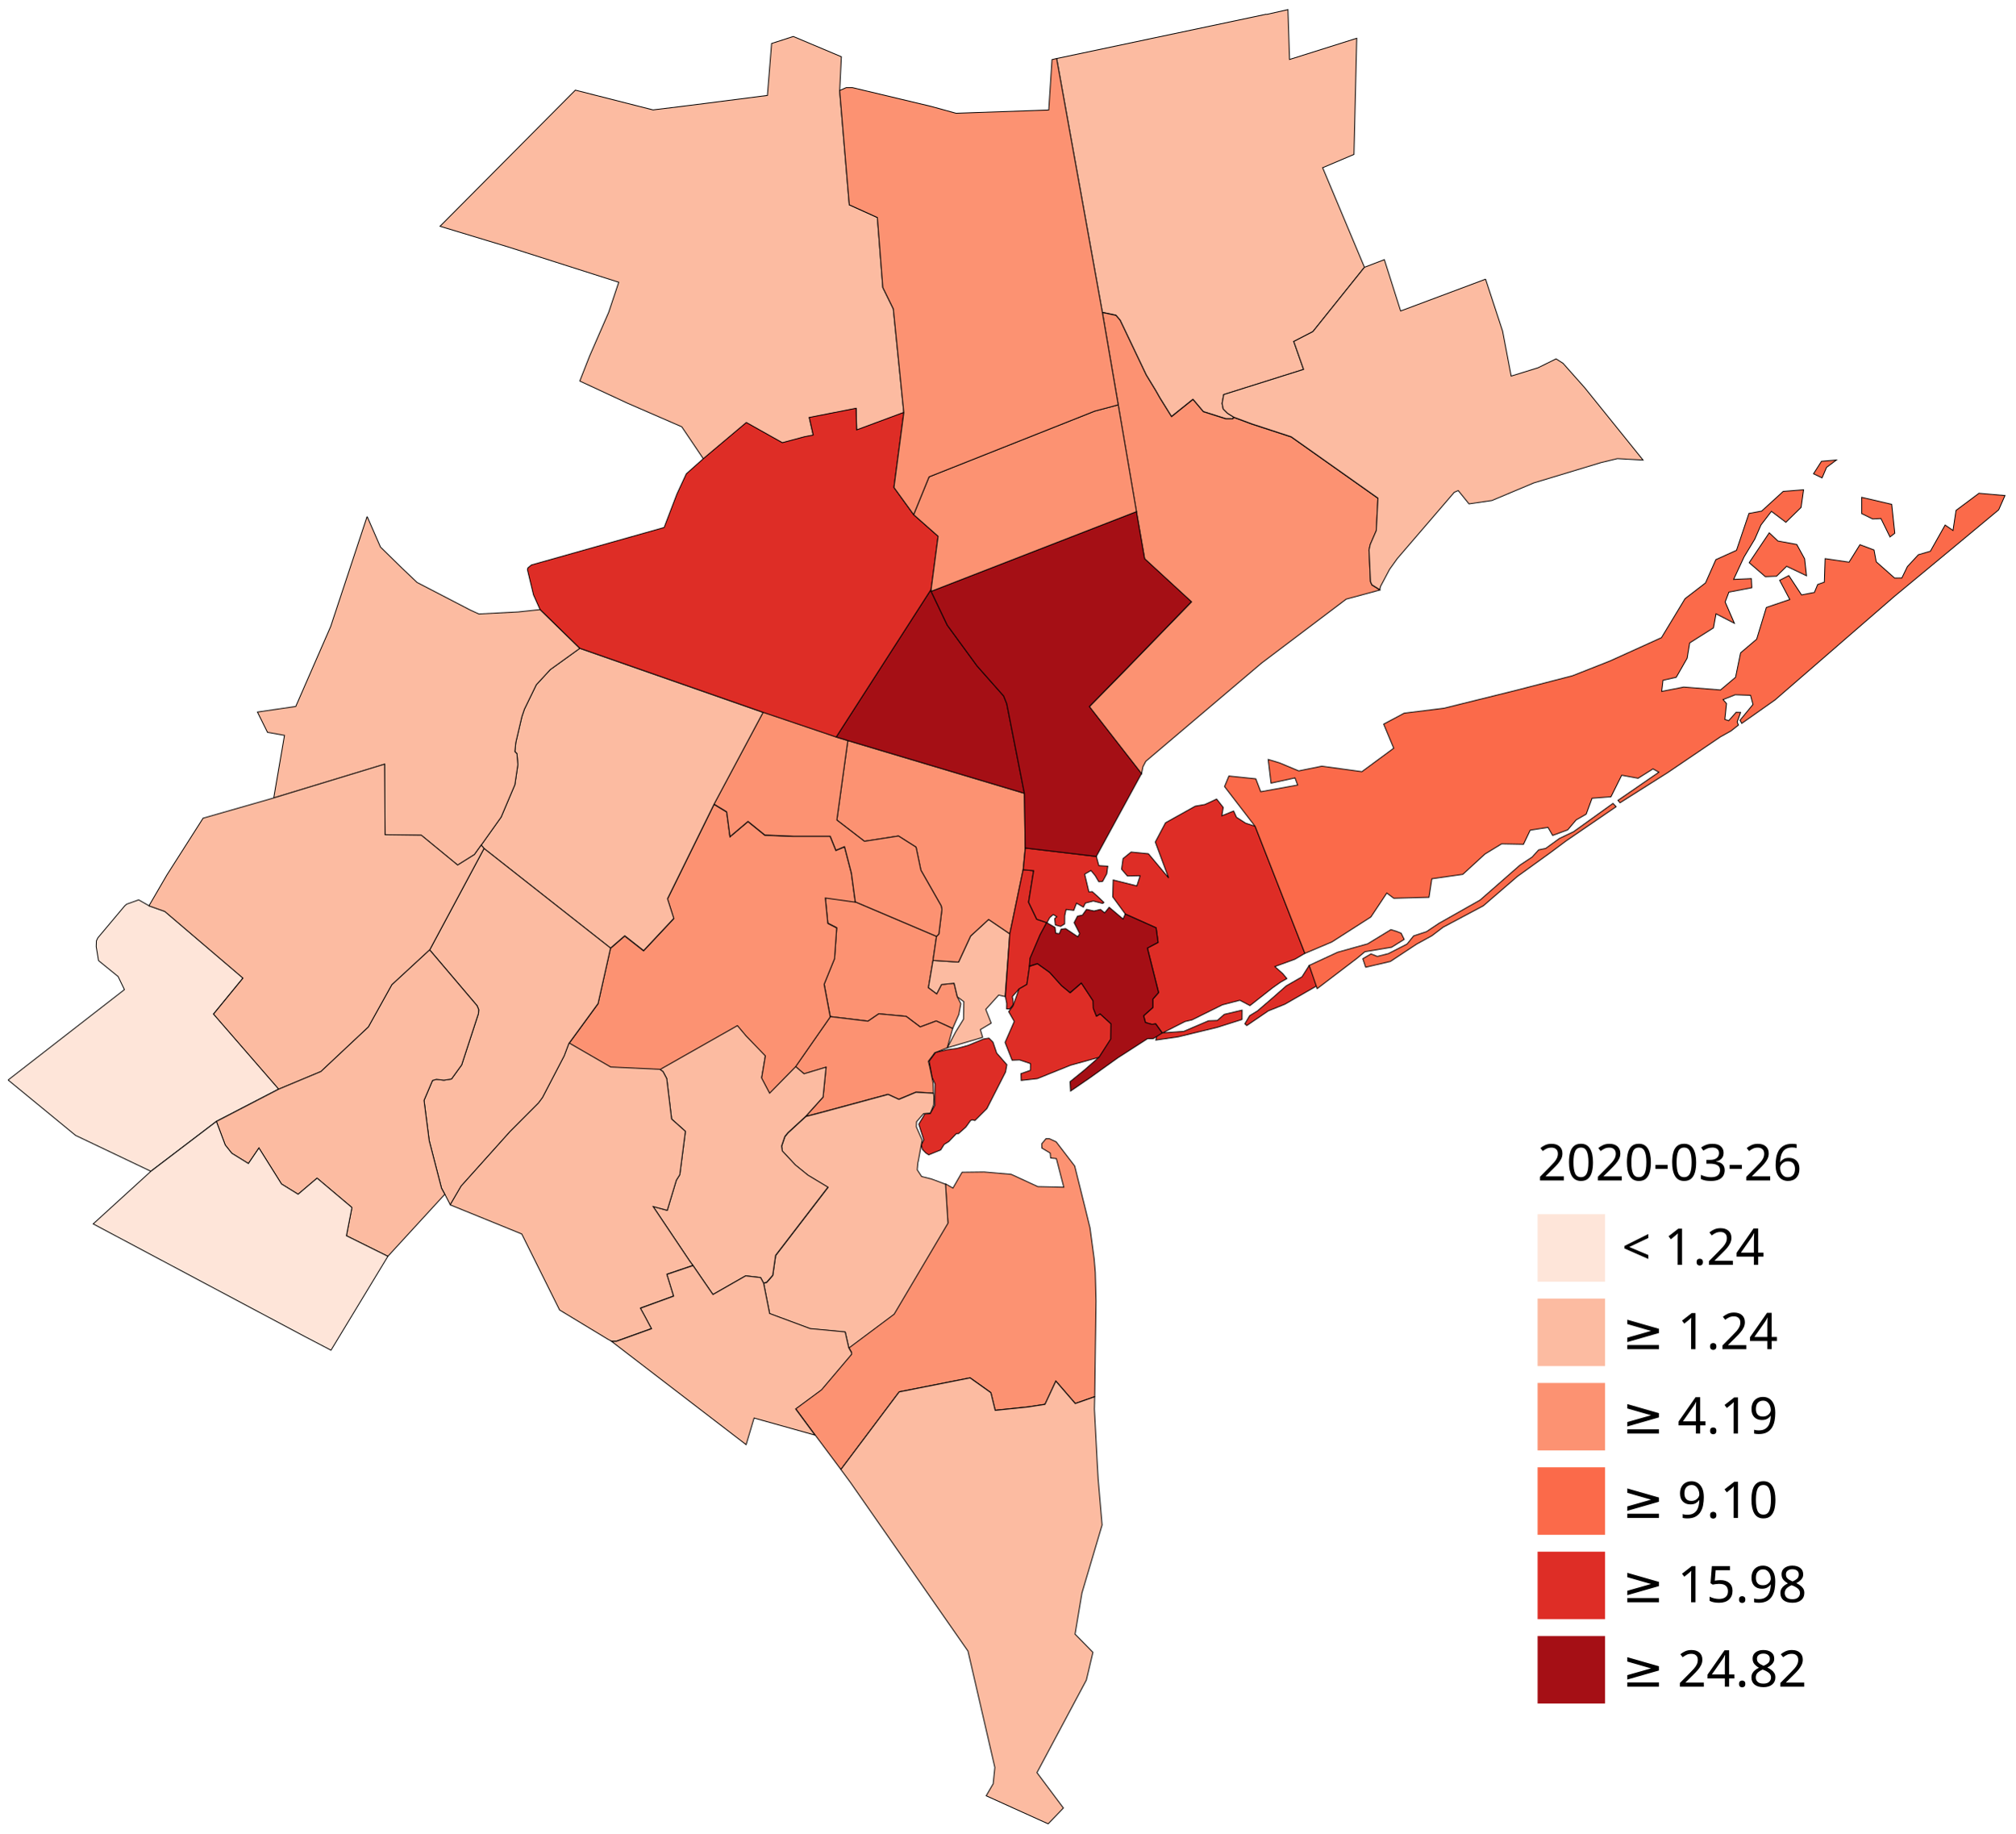
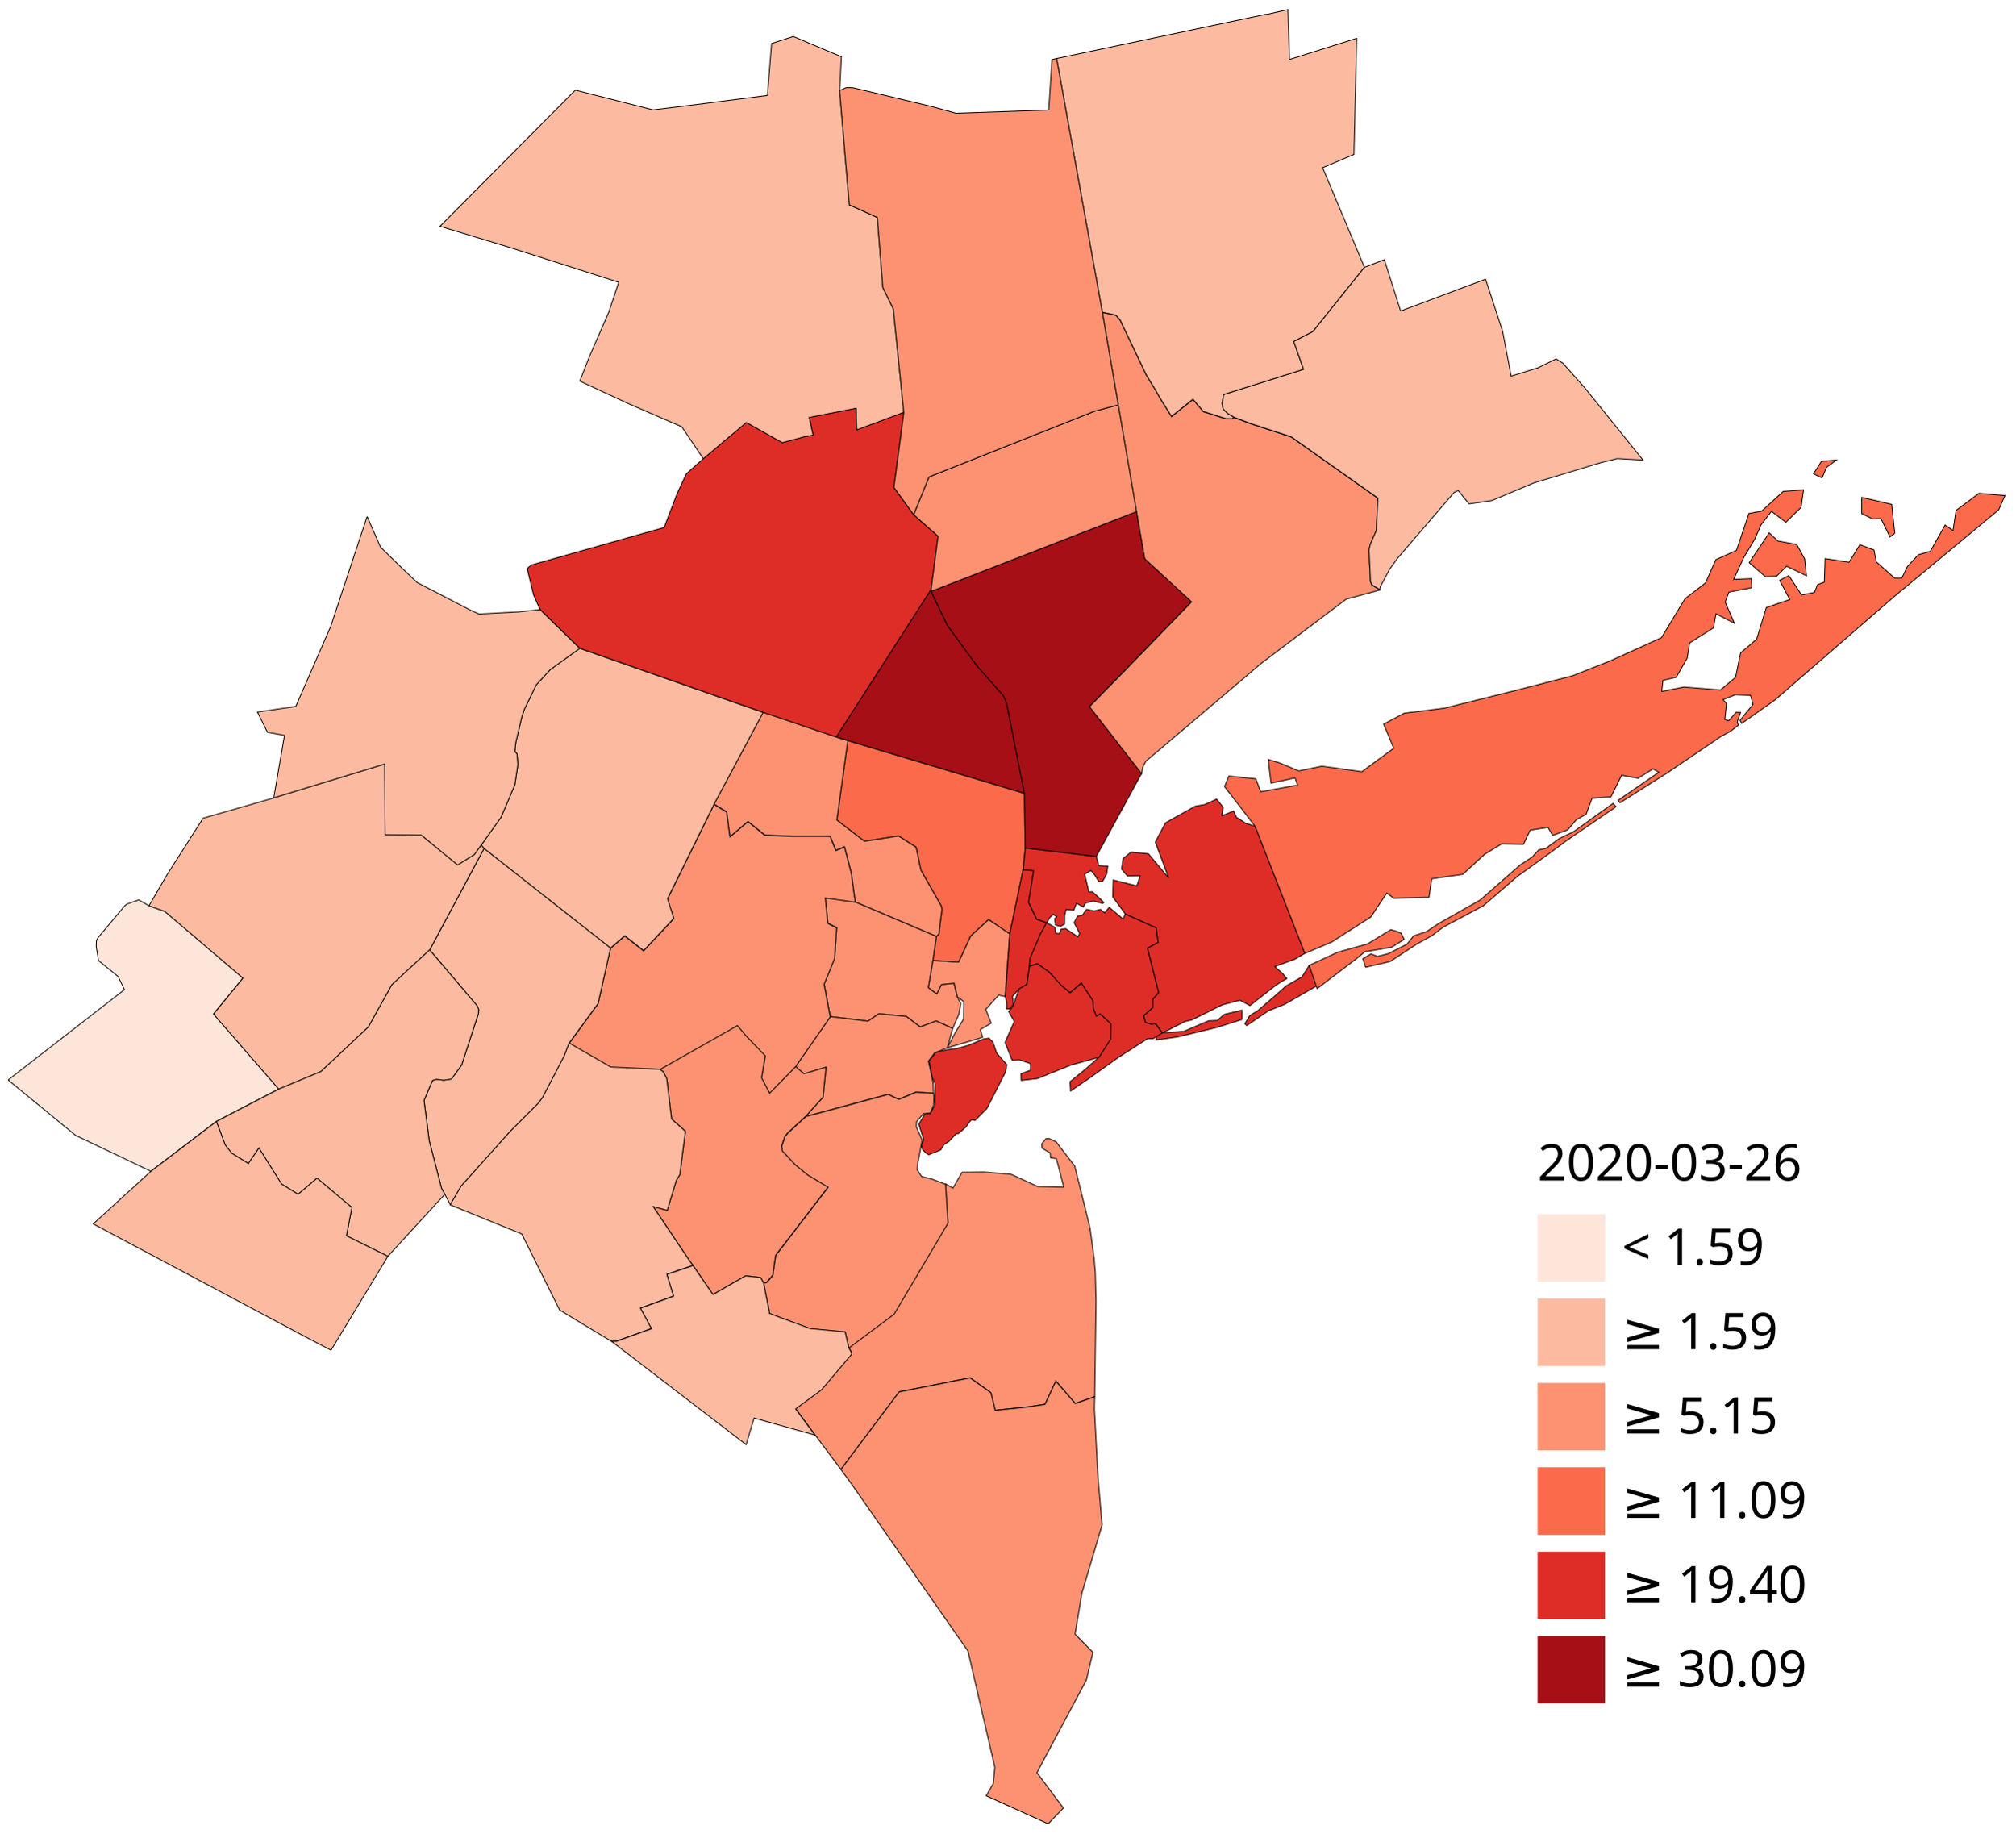
<svg xmlns="http://www.w3.org/2000/svg" id="svg4045" version="1.1" viewBox="0 0 316.019 287.485" height="1086.557" width="1194.401">
  <g transform="translate(108.116 49.338)" id="layer1">
    <g transform="matrix(4.55406 0 0 4.54983 -4052.057 -828.899)" id="g3993" stroke="#000" stroke-width="0.029">
      <path d="m 909.638,171.837 0.74,-0.168 0.055,1.719 2.314,-0.731 -0.095,4.002 -1.079,0.459 1.439,3.43 -1.776,2.218 -0.659,0.34 0.338,0.963 -2.75,0.867 -0.055,0.306 0.037,0.191 0.146,0.146 0.218,0.136 -0.032,0.05 h -0.241 l -0.775,-0.246 -0.357,-0.423 -0.739,0.594 -0.397,-0.639 -0.15,-0.264 -0.323,-0.531 -0.9,-1.89 -0.144,-0.168 -0.467,-0.1 -1.574,-8.743 7.224,-1.528" style="fill:#fcbba1" />
      <path d="m 904.534,185.29 -0.546,-3.182 0.467,0.1 0.144,0.168 0.9,1.89 0.323,0.531 0.15,0.264 0.397,0.639 0.739,-0.594 0.357,0.423 0.775,0.246 h 0.241 l 0.032,-0.05 0.626,0.233 1.351,0.442 2.988,2.115 -0.057,1.116 -0.209,0.481 -0.041,0.186 0.05,1.094 0.048,0.109 0.275,0.171 -1.159,0.314 -2.91,2.2 -3.992,3.389 -0.098,0.188 -0.05,0.247 -1.797,-2.312 1.252,-1.278 2.264,-2.334 -1.611,-1.483 -0.282,-1.623 -0.628,-3.68" style="fill:#fc9272" />
      <path d="m 917.183,180.958 0.587,1.792 0.295,1.549 0.926,-0.287 0.62,-0.307 0.241,0.154 0.747,0.843 2.008,2.492 -0.884,-0.05 -0.562,0.136 -2.314,0.7 -1.446,0.608 -0.788,0.115 -0.371,-0.459 -0.136,0.06 -1.961,2.283 -0.266,0.371 -0.314,0.594 -0.021,0.09 v 0.02 l -0.275,-0.171 -0.048,-0.109 -0.05,-1.094 0.041,-0.186 0.209,-0.481 0.057,-1.116 -2.988,-2.115 -1.351,-0.442 -0.626,-0.233 -0.218,-0.136 -0.146,-0.146 -0.037,-0.191 0.055,-0.306 2.75,-0.867 -0.338,-0.963 0.659,-0.34 1.776,-2.218 0.684,-0.262 0.56,1.769 2.927,-1.097" style="fill:#fcbba1" />
      <path d="m 898.583,212.137 0.259,0.148 0.313,-0.546 0.762,-0.009 0.929,0.08 0.919,0.424 0.894,0.021 -0.255,-0.987 -0.198,-0.021 -0.014,-0.169 -0.286,-0.171 -0.007,-0.149 0.089,-0.105 0.055,-0.07 h 0.121 l 0.232,0.107 0.639,0.835 0.385,1.55 0.13,0.535 0.011,0.04 0.144,1.075 0.039,0.467 0.025,0.99 -0.045,3.287 -0.669,0.236 -0.669,-0.774 -0.374,0.802 -0.571,0.088 -1.144,0.119 -0.148,-0.609 -0.715,-0.51 -2.444,0.483 -2.008,2.676 -0.893,-1.196 -0.665,-0.901 0.891,-0.659 1.034,-1.221 v -0.06 l -0.095,-0.168 1.559,-1.166 1.854,-3.136 -0.084,-1.347" style="fill:#fc9272" />
-       <path d="m 894.981,221.987 2.008,-2.676 2.444,-0.483 0.715,0.51 0.148,0.609 1.144,-0.119 0.571,-0.088 0.374,-0.802 0.669,0.774 0.669,-0.235 -0.009,0.426 0.098,1.879 0.03,0.523 0.136,1.59 -0.694,2.345 -0.237,1.418 0.615,0.626 -0.226,0.956 -1.701,3.19 0.91,1.219 -0.524,0.546 -2.134,-0.967 0.241,-0.415 0.057,-0.562 -0.925,-4.009 -4.042,-5.804 -0.337,-0.458" style="fill:#fcbba1" />
+       <path d="m 894.981,221.987 2.008,-2.676 2.444,-0.483 0.715,0.51 0.148,0.609 1.144,-0.119 0.571,-0.088 0.374,-0.802 0.669,0.774 0.669,-0.235 -0.009,0.426 0.098,1.879 0.03,0.523 0.136,1.59 -0.694,2.345 -0.237,1.418 0.615,0.626 -0.226,0.956 -1.701,3.19 0.91,1.219 -0.524,0.546 -2.134,-0.967 0.241,-0.415 0.057,-0.562 -0.925,-4.009 -4.042,-5.804 -0.337,-0.458" style="fill:#fc9272" />
      <path d="m 899.519,209.926 -0.071,0.03 -0.162,0.226 -0.253,0.225 h -0.073 l -0.259,0.272 -0.162,0.1 -0.119,0.191 -0.412,0.168 -0.095,-0.06 -0.122,-0.126 -0.035,-0.16 0.082,-0.168 -0.173,-0.542 0.211,-0.354 0.182,-0.008 0.162,-0.292 0.005,-0.735 -0.101,-0.227 -0.102,-0.556 0.225,-0.302 0.404,-0.094 0.314,-0.04 0.224,-0.058 0.177,-0.05 0.53,-0.219 0.187,-0.03 0.137,0.137 0.128,0.378 0.351,0.401 -0.046,0.25 -0.642,1.261 -0.412,0.411 -0.08,-0.02" style="fill:#de2d26" />
      <path d="m 895.478,202.42 2.797,1.189 -0.121,0.829 -0.158,0.939 0.285,0.213 0.165,-0.321 0.434,-0.045 0.112,0.469 0.122,0.237 -0.07,0.371 -0.211,0.481 -0.566,-0.259 -0.552,0.206 -0.482,-0.364 -0.945,-0.088 -0.37,0.253 -1.3,-0.157 -0.211,-1.122 0.359,-0.884 0.074,-1.059 -0.306,-0.156 -0.086,-0.878 1.032,0.144" style="fill:#fc9272" />
      <path d="m 894.617,206.375 1.3,0.157 0.37,-0.253 0.945,0.088 0.482,0.364 0.552,-0.206 0.566,0.259 -0.186,0.666 -0.356,0.141 -0.08,0.03 -0.039,0.06 -0.176,0.232 0.056,0.236 0.107,0.515 0.012,0.346 -0.604,-0.034 -0.589,0.246 -0.371,-0.171 -2.349,0.636 -0.483,0.125 0.595,-0.661 0.103,-1.03 -0.758,0.228 -0.293,-0.251 1.196,-1.719" style="fill:#fc9272" />
-       <path d="m 900.799,203.522 -0.162,2.161 -0.22,-0.05 -0.445,0.492 0.187,0.474 -0.373,0.223 0.079,0.269 -1.217,0.357 0.287,-0.545 0.272,-0.441 0.01,-0.602 -0.223,-0.167 -0.112,-0.469 -0.434,0.045 -0.165,0.321 -0.285,-0.213 0.158,-0.939 0.88,0.058 0.415,-0.899 0.62,-0.571 0.729,0.496" style="fill:#fcbba1" />
-       <path d="m 895.222,196.861 6.081,1.819 0.027,1.884 -0.071,0.747 -0.46,2.211 -0.729,-0.496 -0.62,0.571 -0.415,0.899 -0.88,-0.058 0.121,-0.829 0.08,-0.08 0.105,-0.85 -0.025,-0.122 -0.699,-1.228 -0.166,-0.795 -0.605,-0.384 -1.173,0.182 -0.95,-0.732 0.378,-2.739" style="fill:#fc9272" />
-       <path d="m 898.171,209.011 0.016,0.129 -0.009,0.273 -0.076,0.195 -0.041,0.094 -0.112,0.006 -0.119,0.01 -0.242,0.28 -0.007,0.176 0.2,0.457 -0.135,0.737 -0.011,0.03 -0.023,0.257 0.151,0.231 0.343,0.086 0.471,0.176 h 0.005 0.005 l 0.084,1.347 -1.854,3.136 -1.559,1.166 -0.124,-0.548 -1.204,-0.114 -1.398,-0.52 -0.207,-1.046 0.105,-0.03 0.209,-0.241 0.099,-0.686 1.802,-2.349 -0.687,-0.414 -0.435,-0.353 -0.449,-0.481 -0.025,-0.168 0.112,-0.331 0.105,-0.129 0.617,-0.568 0.483,-0.125 2.349,-0.636 0.371,0.171 0.589,-0.246 0.604,0.034" style="fill:#fcbba1" />
-       <path d="m 893.421,208.094 0.293,0.251 0.758,-0.228 -0.103,1.03 -0.595,0.661 -0.617,0.568 -0.105,0.129 -0.112,0.331 0.025,0.168 0.449,0.481 0.435,0.353 0.687,0.414 -1.802,2.349 -0.099,0.686 -0.209,0.241 -0.105,0.03 -0.102,-0.191 -0.515,-0.06 -1.127,0.644 -0.69,-1.004 -0.107,-0.144 -1.263,-1.884 0.487,0.132 0.313,-1.038 0.119,-0.191 0.193,-1.494 -0.475,-0.424 -0.168,-1.395 -0.128,-0.24 -0.112,-0.08 2.676,-1.519 0.299,0.356 0.664,0.688 -0.129,0.761 0.275,0.524 0.891,-0.909" style="fill:#fcbba1" />
+       <path d="m 900.799,203.522 -0.162,2.161 -0.22,-0.05 -0.445,0.492 0.187,0.474 -0.373,0.223 0.079,0.269 -1.217,0.357 0.287,-0.545 0.272,-0.441 0.01,-0.602 -0.223,-0.167 -0.112,-0.469 -0.434,0.045 -0.165,0.321 -0.285,-0.213 0.158,-0.939 0.88,0.058 0.415,-0.899 0.62,-0.571 0.729,0.496" style="fill:#fc9272" />
+       <path d="m 895.222,196.861 6.081,1.819 0.027,1.884 -0.071,0.747 -0.46,2.211 -0.729,-0.496 -0.62,0.571 -0.415,0.899 -0.88,-0.058 0.121,-0.829 0.08,-0.08 0.105,-0.85 -0.025,-0.122 -0.699,-1.228 -0.166,-0.795 -0.605,-0.384 -1.173,0.182 -0.95,-0.732 0.378,-2.739" style="fill:#fb6a4a" />
+       <path d="m 898.171,209.011 0.016,0.129 -0.009,0.273 -0.076,0.195 -0.041,0.094 -0.112,0.006 -0.119,0.01 -0.242,0.28 -0.007,0.176 0.2,0.457 -0.135,0.737 -0.011,0.03 -0.023,0.257 0.151,0.231 0.343,0.086 0.471,0.176 h 0.005 0.005 l 0.084,1.347 -1.854,3.136 -1.559,1.166 -0.124,-0.548 -1.204,-0.114 -1.398,-0.52 -0.207,-1.046 0.105,-0.03 0.209,-0.241 0.099,-0.686 1.802,-2.349 -0.687,-0.414 -0.435,-0.353 -0.449,-0.481 -0.025,-0.168 0.112,-0.331 0.105,-0.129 0.617,-0.568 0.483,-0.125 2.349,-0.636 0.371,0.171 0.589,-0.246 0.604,0.034" style="fill:#fc9272" />
+       <path d="m 893.421,208.094 0.293,0.251 0.758,-0.228 -0.103,1.03 -0.595,0.661 -0.617,0.568 -0.105,0.129 -0.112,0.331 0.025,0.168 0.449,0.481 0.435,0.353 0.687,0.414 -1.802,2.349 -0.099,0.686 -0.209,0.241 -0.105,0.03 -0.102,-0.191 -0.515,-0.06 -1.127,0.644 -0.69,-1.004 -0.107,-0.144 -1.263,-1.884 0.487,0.132 0.313,-1.038 0.119,-0.191 0.193,-1.494 -0.475,-0.424 -0.168,-1.395 -0.128,-0.24 -0.112,-0.08 2.676,-1.519 0.299,0.356 0.664,0.688 -0.129,0.761 0.275,0.524 0.891,-0.909" style="fill:#fc9272" />
      <path d="m 890.611,199.061 0.438,0.266 0.113,0.856 0.621,-0.526 0.58,0.47 0.98,0.04 h 1.271 l 0.196,0.485 0.297,-0.125 0.236,0.911 0.135,0.993 -1.032,-0.144 0.086,0.878 0.306,0.156 -0.074,1.059 -0.359,0.884 0.211,1.122 -1.196,1.719 -0.891,0.909 -0.275,-0.524 0.129,-0.761 -0.664,-0.688 -0.299,-0.356 -2.676,1.519 -1.688,-0.078 -1.431,-0.828 0.994,-1.361 0.429,-1.911 0.491,-0.425 0.65,0.51 1.038,-1.109 -0.216,-0.676 1.599,-3.251" style="fill:#fc9272" />
      <path d="m 894.821,196.74 0.401,0.121 -0.378,2.739 0.95,0.732 1.173,-0.182 0.605,0.384 0.166,0.795 0.699,1.228 0.025,0.122 -0.105,0.85 -0.08,0.08 -2.797,-1.189 -0.135,-0.993 -0.236,-0.911 -0.297,0.125 -0.196,-0.485 h -1.271 l -0.98,-0.04 -0.58,-0.47 -0.621,0.526 -0.113,-0.856 -0.438,-0.266 1.694,-3.173 2.516,0.852" style="fill:#fc9272" />
      <path d="m 892.305,195.888 -1.694,3.173 -1.599,3.251 0.216,0.676 -1.038,1.109 -0.65,-0.51 -0.491,0.425 -4.356,-3.432 -0.096,-0.119 0.685,-0.963 0.474,-1.118 0.103,-0.692 -0.032,-0.378 -0.071,-0.07 0.032,-0.313 0.209,-0.892 0.087,-0.257 0.41,-0.843 0.481,-0.522 1.014,-0.731 6.315,2.209" style="fill:#fcbba1" />
      <path d="m 882.694,200.58 4.356,3.432 -0.429,1.911 -0.994,1.361 -0.166,0.44 -0.749,1.439 -0.137,0.185 -0.979,0.983 -1.688,1.884 -0.376,0.644 -0.187,-0.362 -0.114,-0.209 -0.424,-1.64 -0.178,-1.387 0.292,-0.686 0.136,-0.04 0.257,0.03 0.26,-0.04 0.351,-0.486 0.578,-1.771 0.009,-0.135 -0.057,-0.136 -1.631,-1.922 1.872,-3.496" style="fill:#fcbba1" />
      <path d="m 885.626,207.284 1.431,0.828 1.688,0.078 0.112,0.08 0.128,0.24 0.168,1.395 0.475,0.424 -0.193,1.494 -0.119,0.191 -0.313,1.038 -0.487,-0.132 1.263,1.884 0.107,0.144 -0.896,0.304 0.231,0.75 -1.141,0.416 0.179,0.327 0.201,0.379 -1.211,0.435 h -0.168 l -0.114,-0.06 -1.671,-1.013 -1.302,-2.619 -2.466,-1.005 0.376,-0.644 1.688,-1.884 0.979,-0.983 0.137,-0.185 0.749,-1.439 0.166,-0.44" style="fill:#fcbba1" />
      <path d="m 889.887,214.95 0.69,1.004 1.127,-0.644 0.515,0.06 0.102,0.191 0.207,1.046 1.398,0.52 1.204,0.114 0.124,0.548 0.095,0.168 v 0.06 l -1.034,1.221 -0.891,0.659 0.665,0.901 -2.096,-0.588 -0.273,0.918 -4.635,-3.561 h 0.168 l 1.211,-0.435 -0.201,-0.379 -0.179,-0.327 1.141,-0.416 -0.231,-0.75 0.896,-0.304" style="fill:#fcbba1" />
      <path style="fill:#de2d26" d="m 901.258,201.418 -0.459,2.211 -0.151,2.163 0.046,0.233 -0.003,0.19 0.103,0.004 0.127,-0.154 -0.013,-0.17 -0.021,-0.103 0.232,-0.265 0.268,-0.154 0.092,-0.625 0.023,-0.271 0.344,-0.811 0.229,-0.422 -0.35,-0.117 -0.281,-0.588 0.174,-1.088 z" transform="translate(0 -.107)" />
      <path d="m 894.94,174.458 0.332,3.938 0.967,0.438 0.188,2.412 0.362,0.738 0.361,3.577 -1.622,0.603 -0.019,-0.745 -1.613,0.316 0.137,0.606 -0.305,0.06 -0.759,0.204 -1.239,-0.696 -1.48,1.246 -0.747,-1.109 -1.865,-0.811 -1.646,-0.765 0.337,-0.859 0.658,-1.51 0.346,-1.036 -3.799,-1.214 -2.355,-0.715 4.66,-4.692 2.676,0.682 1.296,-0.16 2.642,-0.339 0.144,-1.79 0.747,-0.242 1.655,0.699 -0.057,1.166" style="fill:#fcbba1" />
      <path d="m 901.33,200.564 2.45,0.291 0.086,0.316 0.307,0.02 -0.035,0.262 -0.143,0.262 -0.13,0.012 -0.123,-0.21 -0.147,-0.178 -0.217,0.126 0.146,0.613 0.115,-0.01 0.192,0.172 0.209,0.2 -0.043,0.034 -0.322,-0.083 -0.273,0.071 -0.069,0.139 -0.236,-0.136 -0.095,0.247 -0.265,-0.029 -0.045,0.212 -0.003,0.284 -0.141,0.087 -0.179,-0.049 -0.024,-0.221 0.073,-0.065 -0.122,-0.074 -0.121,0.104 -0.097,0.177 -0.349,-0.118 -0.282,-0.588 0.175,-1.087 -0.359,-0.033 0.071,-0.747" style="fill:#de2d26" />
      <path d="m 900.91,206.009 0.209,-0.589 0.269,-0.154 0.09,-0.624 0.277,-0.089 0.423,0.303 0.405,0.453 0.297,0.245 0.387,-0.334 0.405,0.616 0.007,0.254 0.107,0.272 0.13,-0.077 0.373,0.342 -0.007,0.523 -0.4,0.625 -0.99,0.275 -1.143,0.461 -0.556,0.063 -0.007,-0.235 0.323,-0.112 0.004,-0.232 -0.375,-0.127 -0.259,0.009 -0.241,-0.613 0.316,-0.723 -0.192,-0.337 z" style="fill:#de2d26" />
      <path d="m 898.09,191.718 0.556,1.166 1.027,1.406 0.916,1.036 0.105,0.264 0.608,3.09 -6.081,-1.819 -0.401,-0.121 3.27,-5.092 v 0.07" style="fill:#a50f15" />
      <path style="fill:#de2d26" d="m 907.922,198.984 -0.406,0.188 -0.33,0.057 -1.023,0.572 -0.352,0.664 0.459,1.238 -0.697,-0.834 -0.596,-0.059 -0.277,0.225 -0.051,0.367 0.201,0.234 0.438,-0.01 -0.113,0.352 -0.814,-0.205 -0.016,0.582 0.434,0.592 1.061,0.475 0.068,0.502 -0.367,0.195 0.385,1.535 -0.195,0.223 0.002,0.289 -0.322,0.287 0.065,0.234 0.223,0.062 0.129,-0.018 0.223,0.312 -0.17,0.012 -0.053,0.236 0.775,-0.113 1.34,-0.326 0.854,-0.271 0.002,-0.322 -0.615,0.146 -0.236,0.209 -0.305,0.012 -0.854,0.365 -0.725,0.051 0.771,-0.391 0.24,-0.057 1.045,-0.518 0.602,-0.158 0.348,0.184 0.772,-0.608 0.273,-0.194 0.226,-0.129 -0.139,-0.167 -0.276,-0.247 0.693,-0.254 0.344,-0.203 -1.713,-4.377 -0.332,-0.109 -0.312,-0.201 -0.098,-0.217 -0.406,0.164 0.047,-0.289 z m 3.189,5.733 -0.249,0.394 -0.54,0.31 -0.477,0.42 -0.514,0.443 -0.27,0.166 -0.166,0.279 0.066,0.061 0.742,-0.506 0.568,-0.229 1.114,-0.64 z" transform="translate(0 -.107)" />
      <path d="m 897.149,185.561 -0.339,2.577 0.678,0.937 0.843,0.745 -0.24,1.828 -3.27,5.092 -2.516,-0.852 -6.315,-2.209 -1.367,-1.337 -0.225,-0.503 -0.209,-0.87 0.016,-0.06 0.121,-0.1 4.571,-1.292 0.442,-1.157 0.321,-0.692 0.587,-0.523 1.48,-1.246 1.239,0.696 0.759,-0.204 0.305,-0.06 -0.137,-0.606 1.613,-0.316 0.019,0.745 1.622,-0.603" style="fill:#de2d26" />
-       <path d="m 902.074,203.138 0.284,0.165 0.022,0.197 0.127,0.017 0.059,-0.155 0.156,-0.02 0.421,0.281 0.063,-0.111 -0.19,-0.375 0.115,-0.224 0.17,-0.036 0.141,-0.198 0.258,0.056 0.223,-0.055 0.143,0.119 0.156,-0.192 0.478,0.404 0.076,-0.17 1.061,0.474 0.068,0.501 -0.369,0.196 0.386,1.534 -0.197,0.223 0.002,0.289 -0.321,0.287 0.063,0.234 0.222,0.062 0.13,-0.017 0.227,0.316 -0.306,0.193 -0.199,0.002 -1.034,0.667 -0.968,0.694 -0.649,0.445 -0.016,-0.324 0.486,-0.395 0.515,-0.453 0.4,-0.625 0.007,-0.523 -0.373,-0.342 -0.13,0.077 -0.107,-0.272 -0.007,-0.254 -0.405,-0.616 -0.387,0.334 -0.297,-0.245 -0.405,-0.453 -0.423,-0.303 -0.277,0.089 0.023,-0.271 0.346,-0.811 0.227,-0.422" style="fill:#a50f15" />
+       <path d="m 902.074,203.138 0.284,0.165 0.022,0.197 0.127,0.017 0.059,-0.155 0.156,-0.02 0.421,0.281 0.063,-0.111 -0.19,-0.375 0.115,-0.224 0.17,-0.036 0.141,-0.198 0.258,0.056 0.223,-0.055 0.143,0.119 0.156,-0.192 0.478,0.404 0.076,-0.17 1.061,0.474 0.068,0.501 -0.369,0.196 0.386,1.534 -0.197,0.223 0.002,0.289 -0.321,0.287 0.063,0.234 0.222,0.062 0.13,-0.017 0.227,0.316 -0.306,0.193 -0.199,0.002 -1.034,0.667 -0.968,0.694 -0.649,0.445 -0.016,-0.324 0.486,-0.395 0.515,-0.453 0.4,-0.625 0.007,-0.523 -0.373,-0.342 -0.13,0.077 -0.107,-0.272 -0.007,-0.254 -0.405,-0.616 -0.387,0.334 -0.297,-0.245 -0.405,-0.453 -0.423,-0.303 -0.277,0.089 0.023,-0.271 0.346,-0.811 0.227,-0.422" style="fill:#de2d26" />
      <path style="fill:#fb6a4a" d="m 928.476,187.773 0.295,0.141 0.156,-0.364 0.338,-0.252 -0.513,0.044 z m -0.342,0.551 -0.701,0.056 -0.742,0.678 -0.438,0.082 -0.428,1.27 -0.711,0.322 -0.357,0.803 -0.703,0.541 -0.812,1.344 -1.775,0.805 -1.293,0.51 -1.988,0.514 -2.439,0.605 -1.367,0.17 -0.705,0.377 0.346,0.83 -1.096,0.809 -1.381,-0.189 -0.795,0.162 -0.658,-0.275 -0.393,-0.119 0.098,0.816 0.826,-0.18 0.09,0.246 -1.271,0.23 -0.17,-0.445 -0.926,-0.096 -0.15,0.363 1.053,1.371 1.713,4.379 0.928,-0.393 1.346,-0.863 0.547,-0.824 0.242,0.18 1.211,-0.033 0.098,-0.639 1.066,-0.152 0.764,-0.701 0.572,-0.35 0.754,0.014 0.232,-0.486 0.613,-0.096 0.16,0.277 0.518,-0.191 0.291,-0.344 0.346,-0.199 0.201,-0.547 0.652,-0.051 0.369,-0.742 0.564,0.104 0.514,-0.324 0.203,0.115 -1.41,0.971 0.072,0.082 1.641,-1.039 1.814,-1.232 0.365,-0.204 0.257,-0.202 -0.043,-0.108 0.117,-0.326 -0.153,-0.006 -0.256,0.288 -0.133,-0.043 0.058,-0.547 -0.121,-0.137 0.42,-0.166 0.528,0.019 0.084,0.315 -0.446,0.544 0.06,0.108 1.149,-0.811 4.107,-3.566 1.828,-1.516 1.762,-1.467 0.217,-0.492 -0.896,-0.078 -0.789,0.59 -0.105,0.691 -0.271,-0.186 -0.508,0.902 -0.414,0.121 -0.377,0.408 -0.191,0.393 -0.25,0.002 -0.631,-0.559 -0.078,-0.408 -0.484,-0.182 -0.375,0.602 -0.824,-0.121 -0.027,0.809 -0.229,0.082 -0.113,0.273 -0.443,0.086 -0.438,-0.666 -0.316,0.162 0.35,0.662 -0.807,0.273 -0.334,1.094 -0.553,0.471 -0.174,0.842 -0.518,0.438 -1.268,-0.1 -0.758,0.15 0.045,-0.383 0.457,-0.105 0.375,-0.656 0.088,-0.529 0.818,-0.518 0.088,-0.484 0.633,0.326 -0.318,-0.732 0.129,-0.342 0.789,-0.152 -0.016,-0.312 -0.611,0.027 0.361,-0.777 0.369,-0.613 0.213,-0.488 0.359,-0.469 0.498,0.377 0.523,-0.512 z m 2.002,0.261 v 0.561 l 0.377,0.184 0.285,-0.014 0.311,0.633 0.166,-0.127 -0.107,-0.996 z m -3.184,1.223 -0.691,1.029 0.557,0.482 0.385,-0.016 0.348,-0.342 0.684,0.326 -0.065,-0.584 -0.271,-0.494 -0.648,-0.119 z m -5.381,9.326 -1.357,0.975 -0.486,0.232 -0.475,0.344 -0.24,0.049 -0.225,0.248 -0.418,0.277 -1.371,1.203 -1.422,0.805 -0.428,0.287 -0.443,0.146 -0.225,0.281 -0.645,0.33 -0.379,0.096 -0.219,-0.086 -0.281,0.166 0.098,0.293 0.85,-0.199 0.902,-0.596 0.529,-0.291 0.385,-0.293 1.387,-0.74 1.17,-1.01 1.131,-0.816 0.541,-0.404 1.729,-1.184 z m -7.646,4.35 -0.803,0.49 -1.033,0.289 -0.979,0.455 0.275,0.799 1.371,-1.045 0.273,-0.227 0.918,-0.154 0.434,-0.271 -0.105,-0.213 -0.143,-0.057 z" transform="translate(0 -.107)" />
      <path d="m 898.09,191.718 7.071,-2.748 0.282,1.623 1.611,1.483 -2.264,2.334 -1.252,1.278 1.797,2.312 -1.556,2.855 -2.45,-0.291 -0.027,-1.884 -0.608,-3.09 -0.105,-0.264 -0.916,-1.036 -1.027,-1.406 -0.556,-1.166" style="fill:#a50f15" />
      <path d="m 904.534,185.29 0.628,3.68 -7.071,2.748 v -0.07 l 0.24,-1.828 -0.843,-0.745 0.531,-1.303 5.705,-2.266 0.809,-0.216" style="fill:#fc9272" />
      <path d="m 902.414,173.365 1.574,8.743 0.546,3.182 -0.809,0.216 -5.705,2.266 -0.531,1.303 -0.678,-0.937 0.339,-2.577 -0.361,-3.577 -0.362,-0.738 -0.188,-2.412 -0.967,-0.438 -0.332,-3.938 0.226,-0.1 h 0.216 l 2.721,0.65 0.847,0.234 3.191,-0.113 0.112,-1.736 0.16,-0.04" style="fill:#fc9272" />
      <path d="m 866.304,208.562 4.008,-3.118 -0.218,-0.451 -0.674,-0.548 -0.08,-0.483 0.007,-0.199 0.05,-0.104 0.925,-1.102 0.07,-0.06 0.41,-0.146 0.353,0.201 0.547,0.193 2.692,2.298 -1.014,1.239 2.245,2.587 -2.147,1.114 -2.259,1.721 -2.588,-1.234 -2.327,-1.913" style="fill:#fee5d9" />
      <path d="m 878.668,189.138 0.46,1.053 0.738,0.723 0.522,0.497 1.831,0.95 0.298,0.137 1.351,-0.07 0.754,-0.08 1.367,1.337 -1.014,0.731 -0.481,0.522 -0.41,0.843 -0.087,0.257 -0.209,0.892 -0.032,0.313 0.071,0.07 0.032,0.378 -0.103,0.692 -0.474,1.118 -0.685,0.963 -0.234,0.328 -0.578,0.362 -1.25,-1.028 -1.25,-0.017 -0.016,-2.432 -3.817,1.163 0.371,-2.159 -0.585,-0.104 -0.347,-0.699 1.32,-0.193 1.201,-2.752 1.255,-3.792" style="fill:#fcbba1" />
      <path d="m 875.453,198.837 3.817,-1.163 0.016,2.432 1.25,0.017 1.25,1.028 0.578,-0.362 0.234,-0.328 0.096,0.119 -1.872,3.496 -1.299,1.2 -0.81,1.457 -1.634,1.534 -1.454,0.608 -2.245,-2.587 1.014,-1.239 -2.692,-2.298 -0.547,-0.193 0.619,-1.066 1.246,-1.956 2.434,-0.698" style="fill:#fcbba1" />
      <path d="m 880.822,204.076 1.631,1.922 0.057,0.136 -0.009,0.135 -0.578,1.771 -0.351,0.486 -0.26,0.04 -0.257,-0.03 -0.136,0.04 -0.292,0.686 0.178,1.387 0.424,1.64 0.114,0.209 -1.961,2.139 -1.428,-0.709 0.19,-0.972 -1.2,-1.013 -0.653,0.555 -0.571,-0.353 -0.778,-1.241 -0.363,0.535 -0.571,-0.353 -0.226,-0.285 -0.305,-0.812 2.147,-1.114 1.454,-0.608 1.634,-1.534 0.81,-1.457 1.299,-1.2" style="fill:#fcbba1" />
-       <path d="m 873.478,209.988 0.305,0.812 0.226,0.285 0.571,0.353 0.363,-0.535 0.778,1.241 0.571,0.353 0.653,-0.555 1.2,1.013 -0.19,0.972 1.428,0.709 -1.959,3.236 -0.916,-0.479 -7.272,-3.874 1.984,-1.81 2.259,-1.721" style="fill:#fee5d9" />
+       <path d="m 873.478,209.988 0.305,0.812 0.226,0.285 0.571,0.353 0.363,-0.535 0.778,1.241 0.571,0.353 0.653,-0.555 1.2,1.013 -0.19,0.972 1.428,0.709 -1.959,3.236 -0.916,-0.479 -7.272,-3.874 1.984,-1.81 2.259,-1.721" style="fill:#fcbba1" />
    </g>
    <g id="g1003" transform="matrix(.26458 0 0 .26458 127.715 -62.671)">
      <path d="m 20,820 h 40 v 40 H 20 Z" fill="#fcbba1" />
      <path d="m 20,870 h 40 v 40 H 20 Z" fill="#fc9272" />
      <path d="m 20,920 h 40 v 40 H 20 Z" fill="#fb6a4a" />
      <path d="m 20,970 h 40 v 40 H 20 Z" fill="#de2d26" />
      <path d="m 20,770 h 40 v 40 H 20 Z" fill="#fee5d9" />
      <path d="m 20,1020 h 40 v 40 H 20 Z" fill="#a50f15" />
      <g font-size="30" font-family="Verdana">
        <text x="70" y="1050">
-           <tspan id="tspan905" x="70" y="1050">≥ 24.82</tspan>
+           <tspan id="tspan905" x="70" y="1050">≥ 30.09</tspan>
        </text>
        <text y="1000" x="70">
-           <tspan y="1000" x="70" id="tspan919">≥ 15.98</tspan>
+           <tspan y="1000" x="70" id="tspan919">≥ 19.40</tspan>
        </text>
        <text x="70" y="950">
-           <tspan id="tspan923" x="70" y="950">≥ 9.10</tspan>
+           <tspan id="tspan923" x="70" y="950">≥ 11.09</tspan>
        </text>
        <text y="900" x="70">
-           <tspan y="900" x="70" id="tspan927">≥ 4.19</tspan>
+           <tspan y="900" x="70" id="tspan927">≥ 5.15</tspan>
        </text>
        <text x="70" y="850">
-           <tspan id="tspan931" x="70" y="850">≥ 1.24</tspan>
+           <tspan id="tspan931" x="70" y="850">≥ 1.59</tspan>
        </text>
        <text y="800" x="70">
-           <tspan y="800" x="70" id="tspan935">&lt; 1.24</tspan>
+           <tspan y="800" x="70" id="tspan935">&lt; 1.59</tspan>
        </text>
        <text x="20" y="750">
          <tspan id="tspan939" x="20" y="750">2020-03-26</tspan>
        </text>
      </g>
    </g>
  </g>
</svg>
